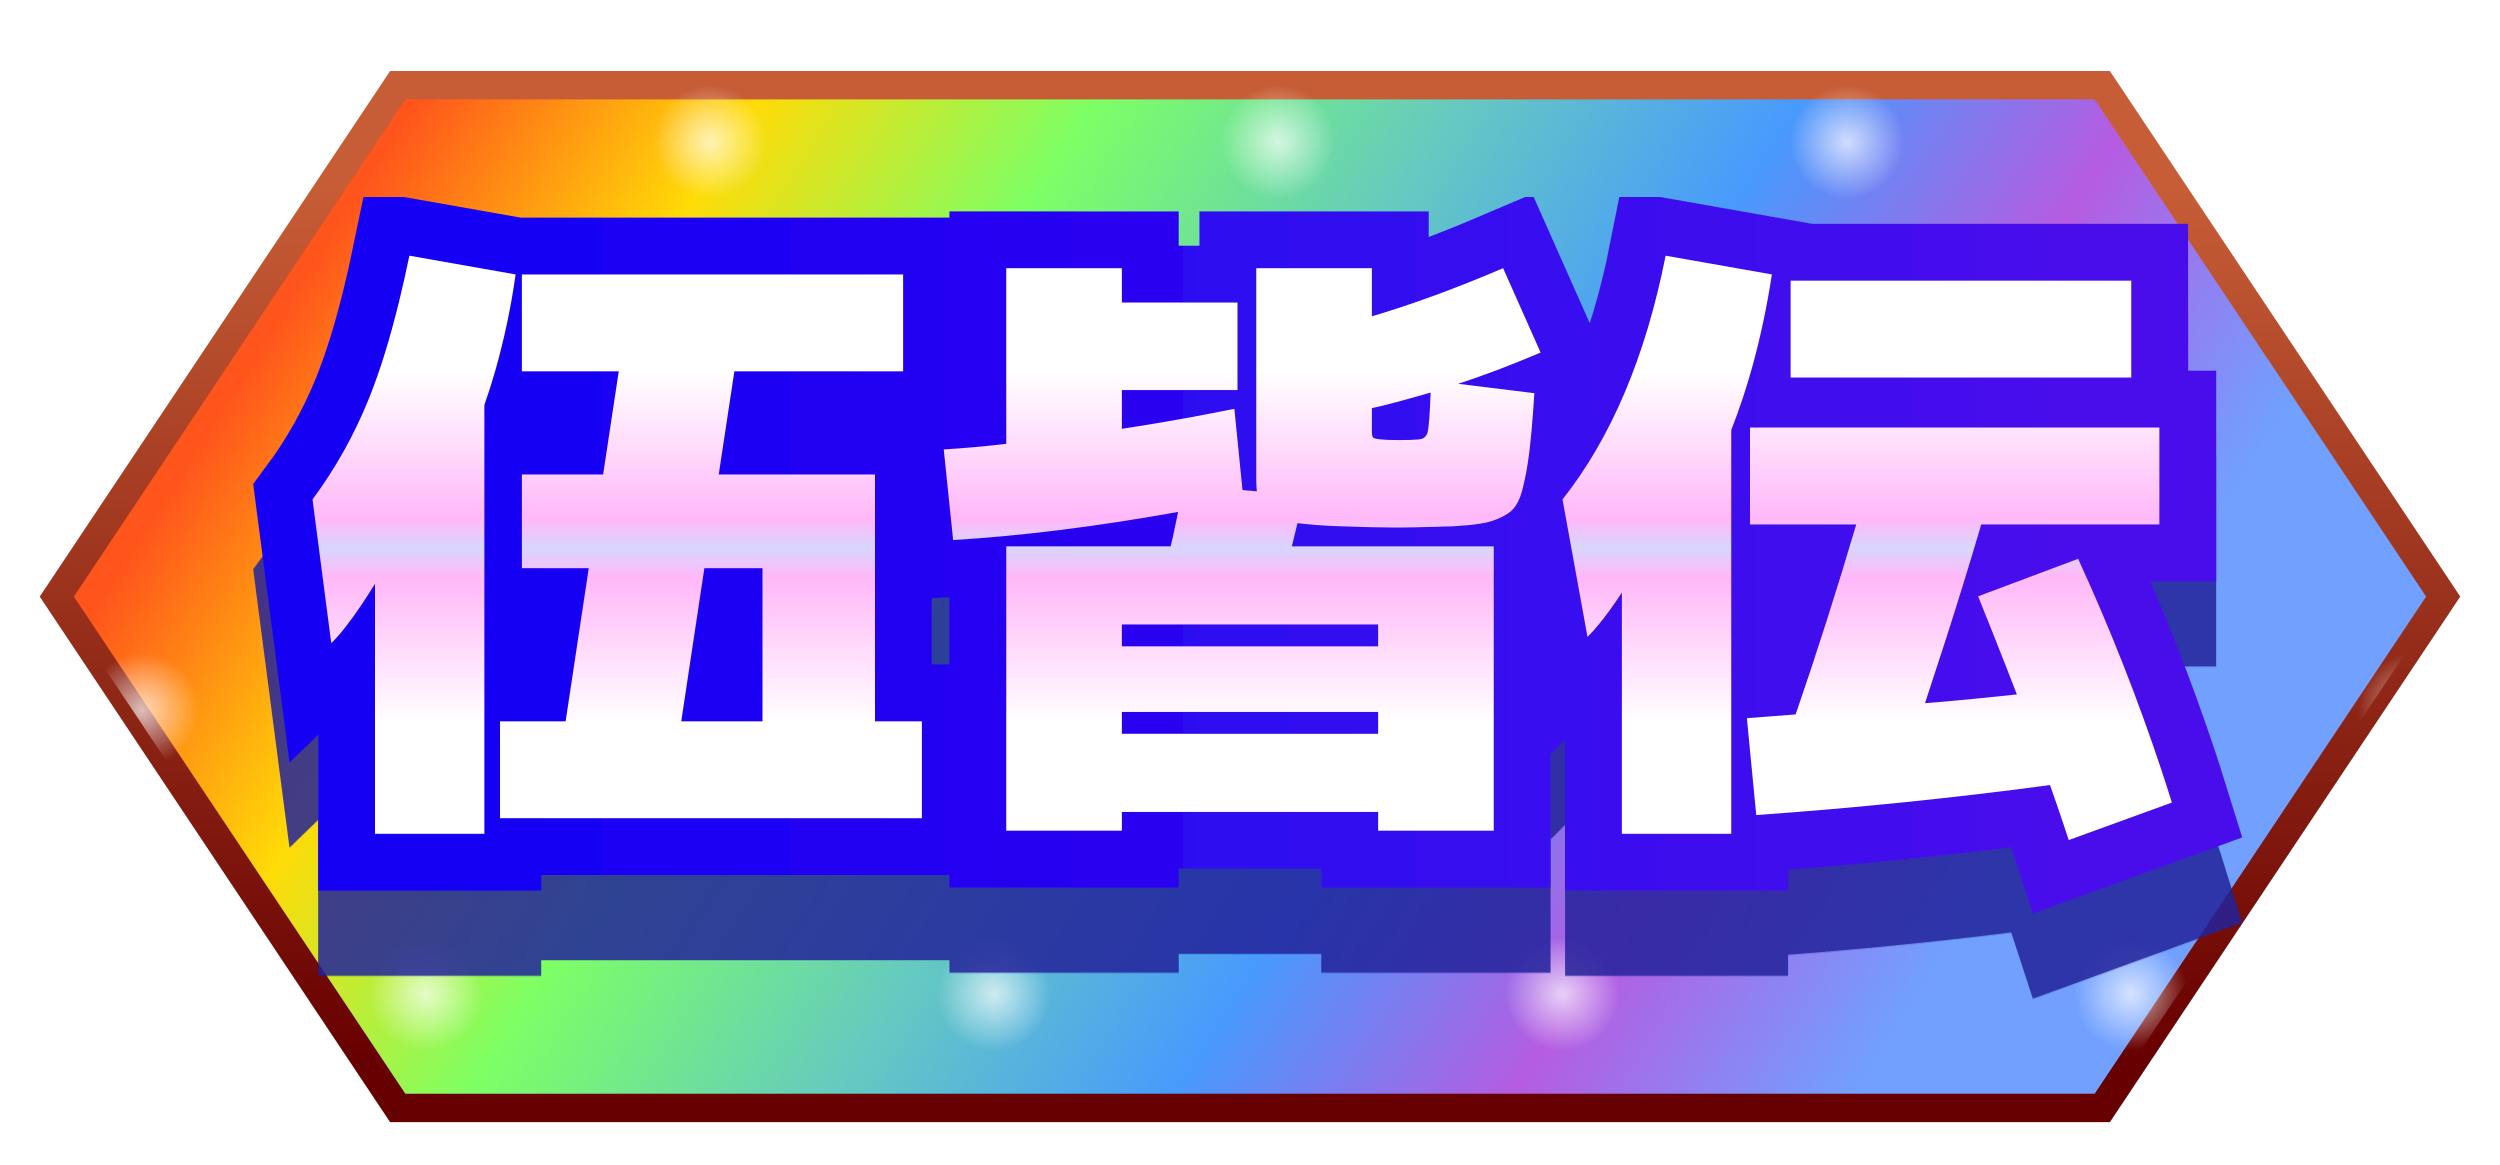
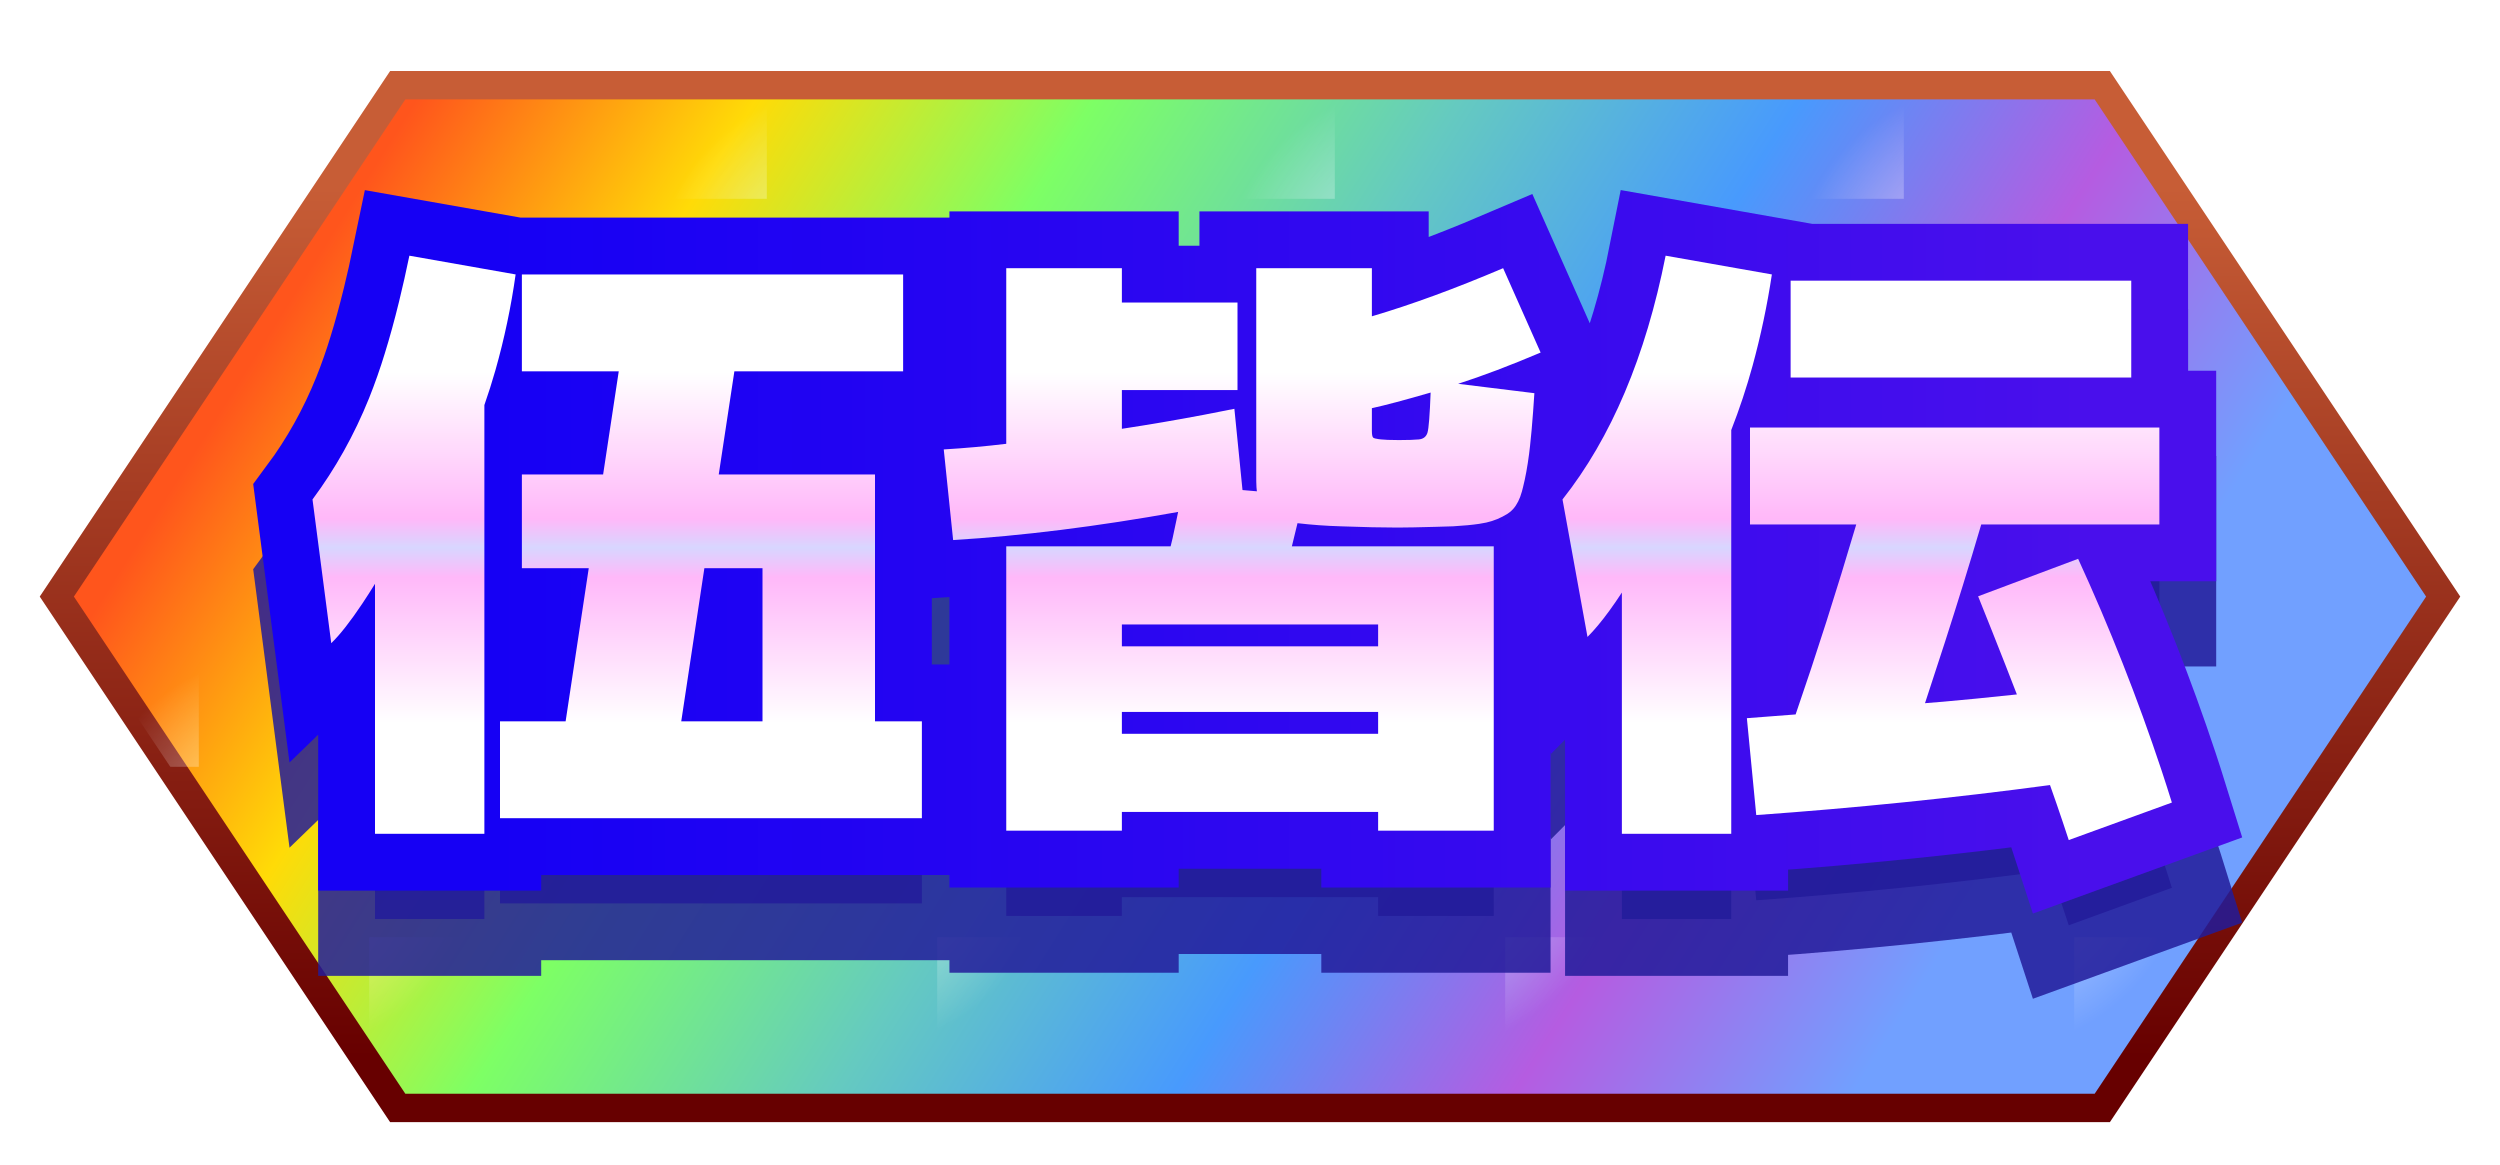
<svg xmlns="http://www.w3.org/2000/svg" width="88" height="41">
  <defs>
-     <linearGradient id="c" cx="10%" cy="15%" gradientTransform="rotate(15)">
+     <linearGradient id="c" gradientTransform="rotate(15)">
      <stop offset="14%" stop-color="#ff551c" />
      <stop offset="28%" stop-color="#ffdb07" />
      <stop offset="42%" stop-color="#7dff65" />
      <stop offset="57%" stop-color="#65cac0" />
      <stop offset="71%" stop-color="#489afd" />
      <stop offset="85%" stop-color="#b55ce1" />
      <stop offset="99%" stop-color="#71a0ff" />
    </linearGradient>
    <linearGradient id="b" x1="0%" y1="0%" x2="0%" y2="100%">
      <stop offset="10%" stop-color="#c75d36" />
      <stop offset="95%" stop-color="#670000" />
    </linearGradient>
    <linearGradient id="e" x1="0%" y1="0%" x2="0%" y2="50%" spreadMethod="reflect">
      <stop offset="40%" stop-color="#fff" />
      <stop offset="90%" stop-color="#ffb8f9" />
      <stop offset="100%" stop-color="#d8d6ff" />
    </linearGradient>
    <linearGradient id="f">
      <stop offset="10%" stop-color="#1600f4" />
      <stop offset="95%" stop-color="#490FEC" />
    </linearGradient>
    <radialGradient id="a">
      <stop offset="0%" stop-color="#FFF" stop-opacity=".7" />
      <stop offset="100%" stop-color="#FFF" stop-opacity="0" />
    </radialGradient>
    <pattern id="d" x="0" y="0" width="20" height="20" patternUnits="userSpaceOnUse">
-       <rect x="3" y="3" width="4" height="4" fill="url(#a)" />
-       <rect x="13" y="13" width="4" height="4" fill="url(#a)" />
+       <path fill="url(#a)" d="M3 3h4v4H3zM13 13h4v4h-4z" />
    </pattern>
-     <filter id="g" height="150%">
-       <feDropShadow dx="0" dy="3" flood-color="#221C9A" flood-opacity=".85" stdDeviation="0" />
-     </filter>
  </defs>
-   <polygon points="2,21 14,3 74,3 86,21 74,39 14,39" stroke="url(#b)" fill="url(#c)" />
-   <polygon points="2,21 14,3 74,3 86,21 74,39 14,39" fill="url(#d)" />
-   <g fill="url(#e)" stroke-linecap="round" fill-rule="evenodd" stroke="url(#f)" stroke-width="4" paint-order="stroke" filter="url(#g)">
-     <path d="M39.49 10.65h4.07v3.08h-4.07v1.364a78.428 78.428 0 002.874-.491 90.71 90.71 0 001.086-.213l.286 2.86.506.044q-.017-.117-.021-.336a8.109 8.109 0 01-.001-.148V9.44h4.07v1.694q2.09-.616 4.62-1.694l1.32 2.97q-1.606.682-2.904 1.1l2.684.33a63.887 63.887 0 01-.045.654q-.052.706-.108 1.205a15.641 15.641 0 01-.034.286 12.377 12.377 0 01-.097.626q-.052.284-.114.532a6.84 6.84 0 01-.042.162q-.106.386-.306.611a.921.921 0 01-.2.17q-.352.22-.748.308a3.757 3.757 0 01-.252.046q-.361.054-.914.086a151.309 151.309 0 01-.635.019q-.839.024-1.298.025a18.506 18.506 0 01-.047 0q-.773 0-1.923-.042a95.813 95.813 0 01-.057-.002q-.77-.022-1.518-.11-.066.286-.198.814h7.106v10.01h-4.07v-.66h-9.02v.66h-4.07V19.23h5.786q.037-.112.202-.91a118.101 118.101 0 00.062-.3q-4.29.77-7.92.99l-.33-3.19q1.1-.066 2.2-.198V9.44h4.07v1.21zm-13.64 2.42l-.55 3.63h5.5v8.69h1.65v3.41H17.6v-3.41h2.31l.814-5.39H18.37v-3.3h2.86l.55-3.63h-3.41V9.66h13.42v3.41h-5.94zm43.78 7.92l3.52-1.32a73.35 73.35 0 012.938 7.451 66.288 66.288 0 01.362 1.129l-3.63 1.32a59.195 59.195 0 00-.217-.654l-.208-.611a112.585 112.585 0 00-.235-.671q-5.082.682-10.34 1.056l-.33-3.41 1.716-.132q1.1-3.19 2.134-6.688H61.6v-3.41h14.41v3.41h-6.27a143.854 143.854 0 01-.65 2.153q-.587 1.898-1.33 4.139a56.556 56.556 0 00.639-.052q1.044-.091 2.595-.256-.378-.983-.881-2.247a353.96 353.96 0 00-.483-1.207zm-52.58-6.732V29.35H13.2v-8.8a23.748 23.748 0 01-.443.692q-.635.952-1.097 1.398L11 17.58q1.21-1.628 1.991-3.564a20.093 20.093 0 00.554-1.576q.26-.839.501-1.822A45.876 45.876 0 0014.41 9l3.74.66a25.245 25.245 0 01-.711 3.372 21.933 21.933 0 01-.389 1.226zm43.89.88V29.35h-3.85v-8.492a14.959 14.959 0 01-.441.641q-.408.56-.769.921L55 17.58q2.574-3.256 3.63-8.58l3.74.66a28.07 28.07 0 01-.68 3.217 22.702 22.702 0 01-.75 2.261zm14.08-1.848H63.03V9.88h11.99v3.41zM39.49 25.06v.77h9.02v-.77h-9.02zm0-2.31h9.02v-.77h-9.02v.77zM26.84 20h-2.046l-.814 5.39h2.86V20zm21.45-5.632v.792q0 .198.044.242.036.036.202.057a2.339 2.339 0 00.084.009q.163.02.59.022a19.846 19.846 0 00.07 0q.418 0 .66-.022.228-.021.3-.217a.445.445 0 00.008-.025q.066-.22.11-1.408-1.364.396-2.068.55z" />
-   </g>
+   <path stroke="url(#b)" fill="url(#c)" d="M2 21 14 3h60l12 18-12 18H14z" />
+   <path fill="url(#d)" d="M2 21 14 3h60l12 18-12 18H14z" />
+   <path d="M39.49 13.65h4.07v3.08h-4.07v1.364a78.428 78.428 0 0 0 2.874-.491 90.71 90.71 0 0 0 1.086-.213l.286 2.86.506.044q-.017-.117-.021-.336a8.109 8.109 0 0 1-.001-.148v-7.37h4.07v1.694q2.09-.616 4.62-1.694l1.32 2.97q-1.606.682-2.904 1.1l2.684.33a63.887 63.887 0 0 1-.045.654q-.052.706-.108 1.205a15.641 15.641 0 0 1-.034.286 12.377 12.377 0 0 1-.097.626q-.052.284-.114.532a6.84 6.84 0 0 1-.042.162q-.106.386-.306.61a.921.921 0 0 1-.2.17q-.352.22-.748.309a3.757 3.757 0 0 1-.252.046q-.361.054-.914.086a151.309 151.309 0 0 1-.635.019q-.839.024-1.298.025a18.506 18.506 0 0 1-.047 0q-.773 0-1.923-.042a95.813 95.813 0 0 1-.057-.002q-.77-.022-1.518-.11-.066.286-.198.814h7.106v10.01h-4.07v-.66h-9.02v.66h-4.07V22.23h5.786q.037-.112.202-.91a118.101 118.101 0 0 0 .062-.3q-4.29.77-7.92.99l-.33-3.19q1.1-.066 2.2-.198V12.44h4.07zm-13.64 2.42-.55 3.63h5.5v8.69h1.65v3.41H17.6v-3.41h2.31l.814-5.39H18.37v-3.3h2.86l.55-3.63h-3.41v-3.41h13.42v3.41zm43.78 7.92 3.52-1.32a73.35 73.35 0 0 1 2.938 7.45 66.288 66.288 0 0 1 .362 1.13l-3.63 1.32a59.195 59.195 0 0 0-.217-.654l-.208-.611a112.585 112.585 0 0 0-.235-.671q-5.082.682-10.34 1.056l-.33-3.41 1.716-.132q1.1-3.19 2.134-6.688H61.6v-3.41h14.41v3.41h-6.27a143.854 143.854 0 0 1-.65 2.153q-.587 1.898-1.33 4.139a56.556 56.556 0 0 0 .639-.052q1.044-.091 2.595-.256-.378-.983-.881-2.247a353.96 353.96 0 0 0-.483-1.207zm-52.58-6.732V32.35H13.2v-8.8a23.748 23.748 0 0 1-.443.692q-.635.952-1.097 1.398L11 20.58q1.21-1.628 1.991-3.564a20.093 20.093 0 0 0 .554-1.576q.26-.84.501-1.822A45.876 45.876 0 0 0 14.41 12l3.74.66a25.245 25.245 0 0 1-.711 3.372 21.933 21.933 0 0 1-.389 1.226zm43.89.88V32.35h-3.85v-8.492a14.959 14.959 0 0 1-.441.64q-.408.56-.769.922L55 20.58q2.574-3.256 3.63-8.58l3.74.66a28.07 28.07 0 0 1-.68 3.217 22.702 22.702 0 0 1-.75 2.26zm14.08-1.848H63.03v-3.41h11.99zM39.49 28.06v.77h9.02v-.77zm0-2.31h9.02v-.77h-9.02zM26.84 23h-2.046l-.814 5.39h2.86zm21.45-5.632v.792q0 .198.044.242.036.036.202.057a2.339 2.339 0 0 0 .084.009q.163.02.59.022a19.846 19.846 0 0 0 .07 0q.418 0 .66-.022.228-.021.3-.217a.445.445 0 0 0 .008-.025q.066-.22.11-1.408-1.364.396-2.068.55z" fill="#221C9A" stroke-linecap="round" fill-rule="evenodd" stroke="#221C9A" stroke-width="4" paint-order="stroke" fill-opacity=".85" stroke-opacity=".85" />
+   <path d="M39.49 10.65h4.07v3.08h-4.07v1.364a78.428 78.428 0 0 0 2.874-.491 90.71 90.71 0 0 0 1.086-.213l.286 2.86.506.044q-.017-.117-.021-.336a8.109 8.109 0 0 1-.001-.148V9.44h4.07v1.694q2.09-.616 4.62-1.694l1.32 2.97q-1.606.682-2.904 1.1l2.684.33a63.887 63.887 0 0 1-.045.654q-.052.706-.108 1.205a15.641 15.641 0 0 1-.034.286 12.377 12.377 0 0 1-.097.626q-.052.284-.114.532a6.84 6.84 0 0 1-.042.162q-.106.386-.306.611a.921.921 0 0 1-.2.17q-.352.22-.748.308a3.757 3.757 0 0 1-.252.046q-.361.054-.914.086a151.309 151.309 0 0 1-.635.019q-.839.024-1.298.025a18.506 18.506 0 0 1-.047 0q-.773 0-1.923-.042a95.813 95.813 0 0 1-.057-.002q-.77-.022-1.518-.11-.066.286-.198.814h7.106v10.01h-4.07v-.66h-9.02v.66h-4.07V19.23h5.786q.037-.112.202-.91a118.101 118.101 0 0 0 .062-.3q-4.29.77-7.92.99l-.33-3.19q1.1-.066 2.2-.198V9.44h4.07zm-13.64 2.42-.55 3.63h5.5v8.69h1.65v3.41H17.6v-3.41h2.31l.814-5.39H18.37v-3.3h2.86l.55-3.63h-3.41V9.66h13.42v3.41zm43.78 7.92 3.52-1.32a73.35 73.35 0 0 1 2.938 7.451 66.288 66.288 0 0 1 .362 1.129l-3.63 1.32a59.195 59.195 0 0 0-.217-.654l-.208-.611a112.585 112.585 0 0 0-.235-.671q-5.082.682-10.34 1.056l-.33-3.41 1.716-.132q1.1-3.19 2.134-6.688H61.6v-3.41h14.41v3.41h-6.27a143.854 143.854 0 0 1-.65 2.153q-.587 1.898-1.33 4.139a56.556 56.556 0 0 0 .639-.052q1.044-.091 2.595-.256-.378-.983-.881-2.247a353.96 353.96 0 0 0-.483-1.207zm-52.58-6.732V29.35H13.2v-8.8a23.748 23.748 0 0 1-.443.692q-.635.952-1.097 1.398L11 17.58q1.21-1.628 1.991-3.564a20.093 20.093 0 0 0 .554-1.576q.26-.839.501-1.822A45.876 45.876 0 0 0 14.41 9l3.74.66a25.245 25.245 0 0 1-.711 3.372 21.933 21.933 0 0 1-.389 1.226zm43.89.88V29.35h-3.85v-8.492a14.959 14.959 0 0 1-.441.641q-.408.56-.769.921L55 17.58q2.574-3.256 3.63-8.58l3.74.66a28.07 28.07 0 0 1-.68 3.217 22.702 22.702 0 0 1-.75 2.261zm14.08-1.848H63.03V9.88h11.99zM39.49 25.06v.77h9.02v-.77zm0-2.31h9.02v-.77h-9.02zM26.84 20h-2.046l-.814 5.39h2.86zm21.45-5.632v.792q0 .198.044.242.036.036.202.057a2.339 2.339 0 0 0 .084.009q.163.02.59.022a19.846 19.846 0 0 0 .07 0q.418 0 .66-.022.228-.021.3-.217a.445.445 0 0 0 .008-.025q.066-.22.11-1.408-1.364.396-2.068.55z" fill="url(#e)" stroke-linecap="round" fill-rule="evenodd" stroke="url(#f)" stroke-width="4" paint-order="stroke" />
</svg>
